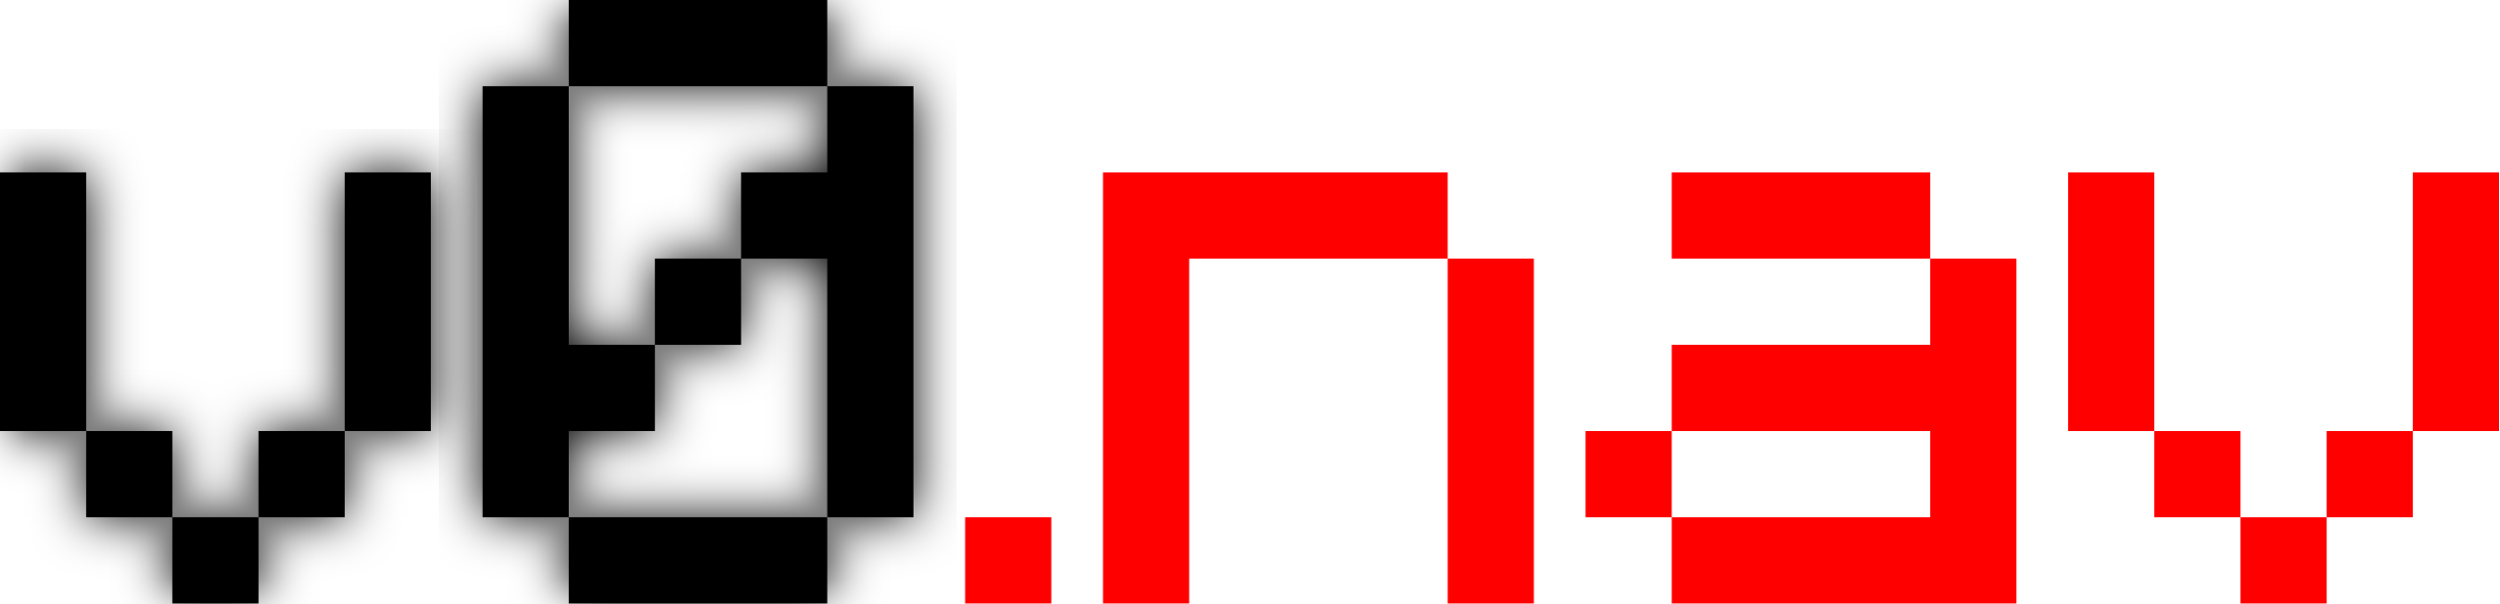
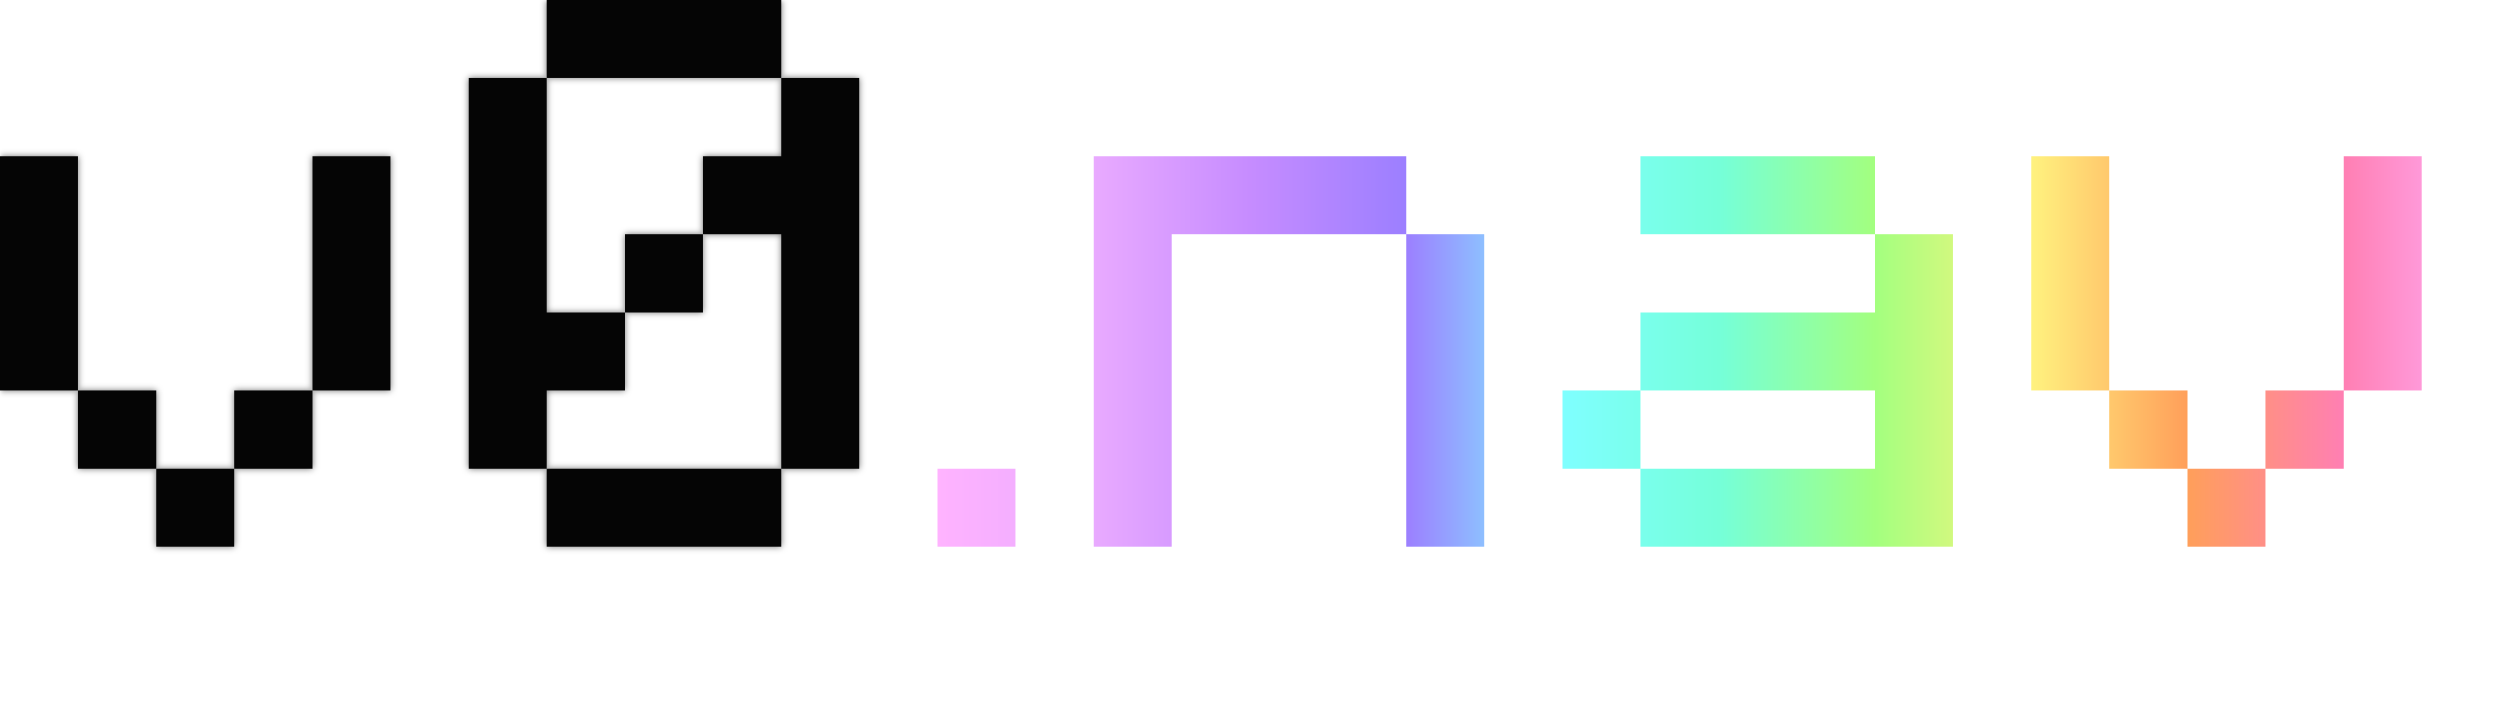
- <svg xmlns="http://www.w3.org/2000/svg">
+ <svg xmlns="http://www.w3.org/2000/svg" viewBox="0 0 7280 2047">
  <defs>
-     <filter id="whiteglow">
-       <feGaussianBlur stdDeviation="3" result="blur" />
+     <filter id="whiteglow" x="-70%" y="-70%" width="240%" height="240%" color-interpolation-filters="sRGB">
+       <feGaussianBlur in="SourceAlpha" stdDeviation="10" result="blurBase">
+         <animate attributeName="stdDeviation" values="10;22;10" dur="1.8s" repeatCount="indefinite" />
+       </feGaussianBlur>
+       <feColorMatrix in="blurBase" type="matrix" values="0 0 0 0 1  0 0 0 0 1  0 0 0 0 1  0 0 0 0.55 0" result="glowWhite" />
+       <feGaussianBlur in="glowWhite" stdDeviation="4" result="softGlow" />
      <feMerge>
-         <feMergeNode in="blur" />
+         <feMergeNode in="softGlow" />
        <feMergeNode in="SourceGraphic" />
      </feMerge>
    </filter>
-     <filter id="huecycle">
-       <feColorMatrix type="hueRotate">
-         <animate attributeName="values" from="0" to="360" dur="4s" repeatCount="indefinite" />
-       </feColorMatrix>
-     </filter>
+     <linearGradient id="navRainbow" x1="2730" y1="0" x2="7280" y2="0" gradientUnits="userSpaceOnUse" spreadMethod="repeat">
+       <stop offset="0%" stop-color="#ffb3ff" />
+       <stop offset="10%" stop-color="#e9aaff" />
+       <stop offset="20%" stop-color="#c68cff" />
+       <stop offset="30%" stop-color="#9c7fff" />
+       <stop offset="40%" stop-color="#7fffff" />
+       <stop offset="50%" stop-color="#75ffd9" />
+       <stop offset="60%" stop-color="#a3ff7f" />
+       <stop offset="70%" stop-color="#fff27f" />
+       <stop offset="80%" stop-color="#ff9f5a" />
+       <stop offset="90%" stop-color="#ff7fb3" />
+       <stop offset="100%" stop-color="#ffb3ff" />
+       <animateTransform attributeName="gradientTransform" type="translate" from="0 0" to="-4550 0" dur="4s" repeatCount="indefinite" additive="sum" accumulate="sum" />
+     </linearGradient>
  </defs>
-   <path d="M0,20 h10 v10 h-10 z M40,20 h10 v10 h-10 z M0,30 h10 v10 h-10 z M40,30 h10 v10 h-10 z M0,40 h10 v10 h-10 z M40,40 h10 v10 h-10 z M10,50 h10 v10 h-10 z M30,50 h10 v10 h-10 z M20,60 h10 v10 h-10 z" fill="black" filter="url(#whiteglow)" />
-   <path d="M66,0 h10 v10 h-10 z M76,0 h10 v10 h-10 z M86,0 h10 v10 h-10 z M56,10 h10 v10 h-10 z M96,10 h10 v10 h-10 z M56,20 h10 v10 h-10 z M86,20 h10 v10 h-10 z M96,20 h10 v10 h-10 z M56,30 h10 v10 h-10 z M76,30 h10 v10 h-10 z M96,30 h10 v10 h-10 z M56,40 h10 v10 h-10 z M66,40 h10 v10 h-10 z M96,40 h10 v10 h-10 z M56,50 h10 v10 h-10 z M96,50 h10 v10 h-10 z M66,60 h10 v10 h-10 z M76,60 h10 v10 h-10 z M86,60 h10 v10 h-10 z" fill="black" filter="url(#whiteglow)" />
-   <path d="M112,60 h10 v10 h-10 z" fill="red" filter="url(#huecycle)" />
-   <path d="M128,20 h10 v10 h-10 z M138,20 h10 v10 h-10 z M148,20 h10 v10 h-10 z M158,20 h10 v10 h-10 z M128,30 h10 v10 h-10 z M168,30 h10 v10 h-10 z M128,40 h10 v10 h-10 z M168,40 h10 v10 h-10 z M128,50 h10 v10 h-10 z M168,50 h10 v10 h-10 z M128,60 h10 v10 h-10 z M168,60 h10 v10 h-10 z" fill="red" filter="url(#huecycle)" />
-   <path d="M194,20 h10 v10 h-10 z M204,20 h10 v10 h-10 z M214,20 h10 v10 h-10 z M224,30 h10 v10 h-10 z M194,40 h10 v10 h-10 z M204,40 h10 v10 h-10 z M214,40 h10 v10 h-10 z M224,40 h10 v10 h-10 z M184,50 h10 v10 h-10 z M224,50 h10 v10 h-10 z M194,60 h10 v10 h-10 z M204,60 h10 v10 h-10 z M214,60 h10 v10 h-10 z M224,60 h10 v10 h-10 z" fill="red" filter="url(#huecycle)" />
-   <path d="M240,20 h10 v10 h-10 z M280,20 h10 v10 h-10 z M240,30 h10 v10 h-10 z M280,30 h10 v10 h-10 z M240,40 h10 v10 h-10 z M280,40 h10 v10 h-10 z M250,50 h10 v10 h-10 z M270,50 h10 v10 h-10 z M260,60 h10 v10 h-10 z" fill="red" filter="url(#huecycle)" />
+   <path d="M455 1592V1365H682V1592ZM227 1365V1137H455V1365ZM682 1365V1137H910V1365ZM0 1137V455H227V1137ZM910 1137V455H1137V1137Z" fill="#050505" filter="url(#whiteglow)" />
+   <path d="M1592 1592V1365H2275V1592ZM1820 910V682H2047V910ZM1365 1365V227H1592V910H1820V1137H1592V1365ZM2275 1365V682H2047V455H2275V227H2502V1365ZM1592 227V0H2275V227Z" fill="#050505" filter="url(#whiteglow)" />
+   <path d="M2730 1592V1365H2957V1592Z" fill="url(#navRainbow)" />
+   <path d="M4095 1592V682H4322V1592ZM3185 1592V455H4095V682H3412V1592Z" fill="url(#navRainbow)" />
+   <path d="M4550 1365V1137H4777V1365ZM4777 1592V1365H5460V1137H4777V910H5460V682H5687V1592ZM4777 682V455H5460V682Z" fill="url(#navRainbow)" />
+   <path d="M6370 1592V1365H6597V1592ZM6142 1365V1137H6370V1365ZM6597 1365V1137H6825V1365ZM5915 1137V455H6142V1137ZM6825 1137V455H7052V1137Z" fill="url(#navRainbow)" />
</svg>
